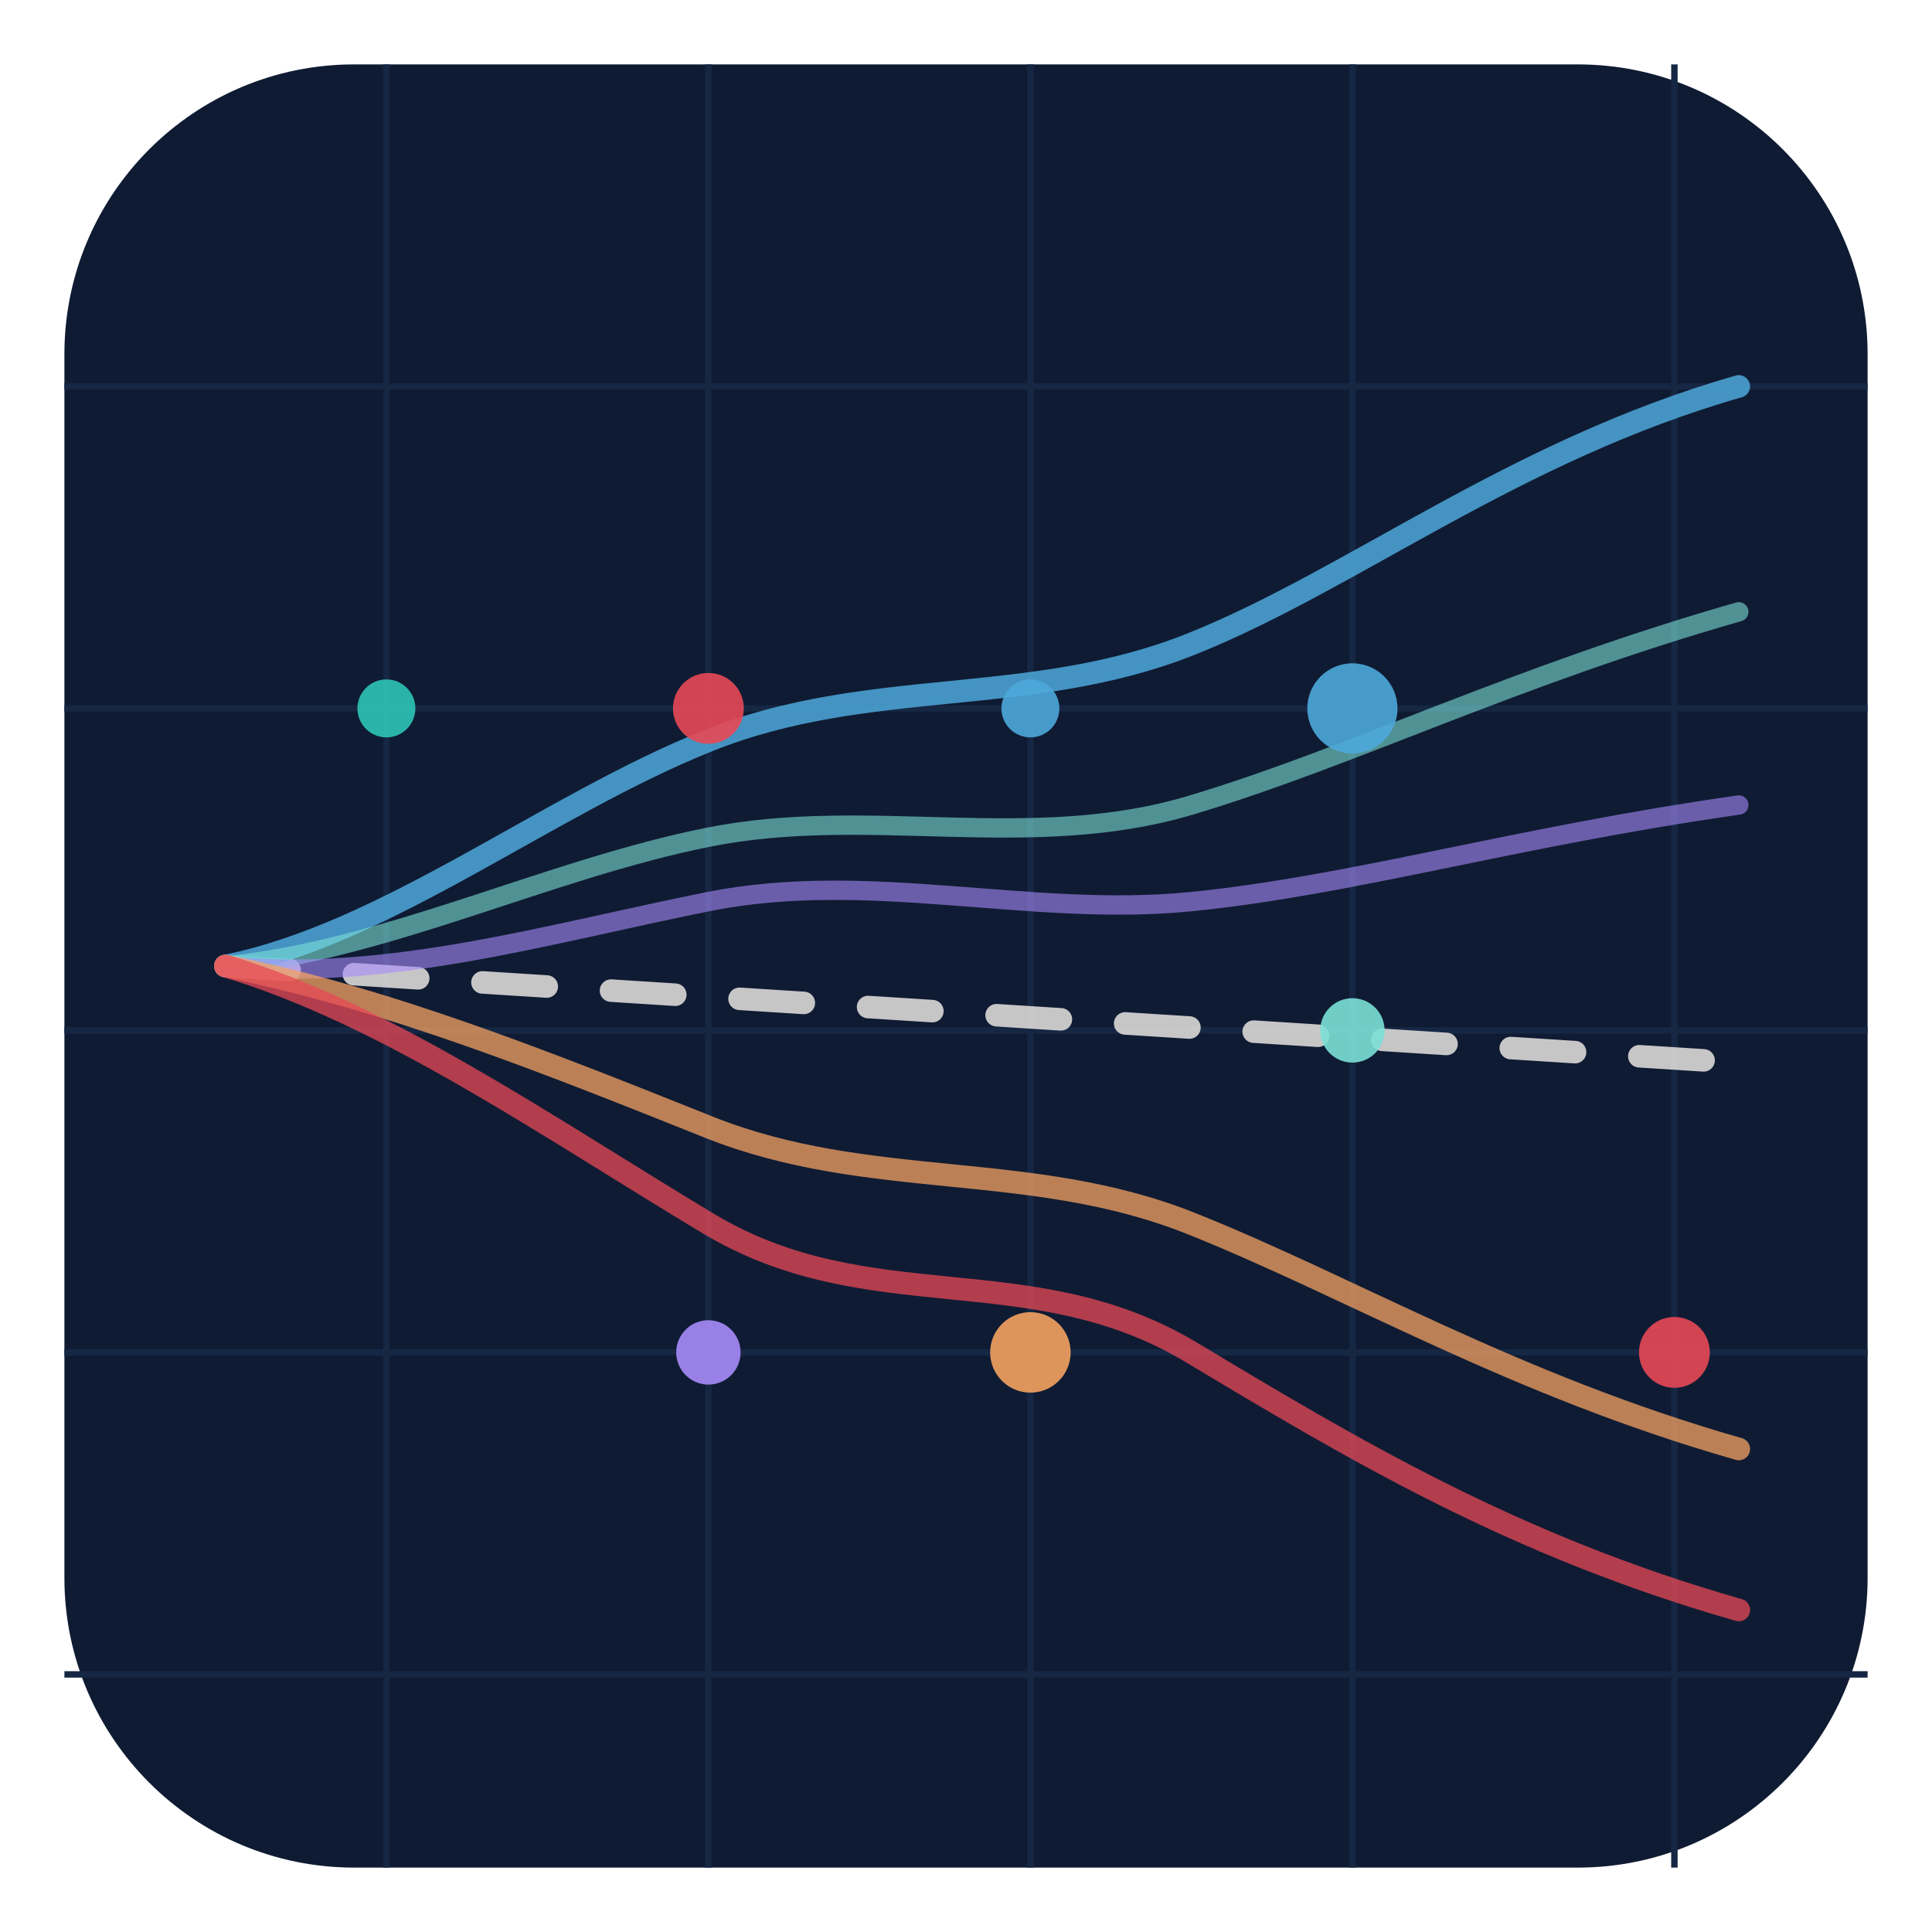
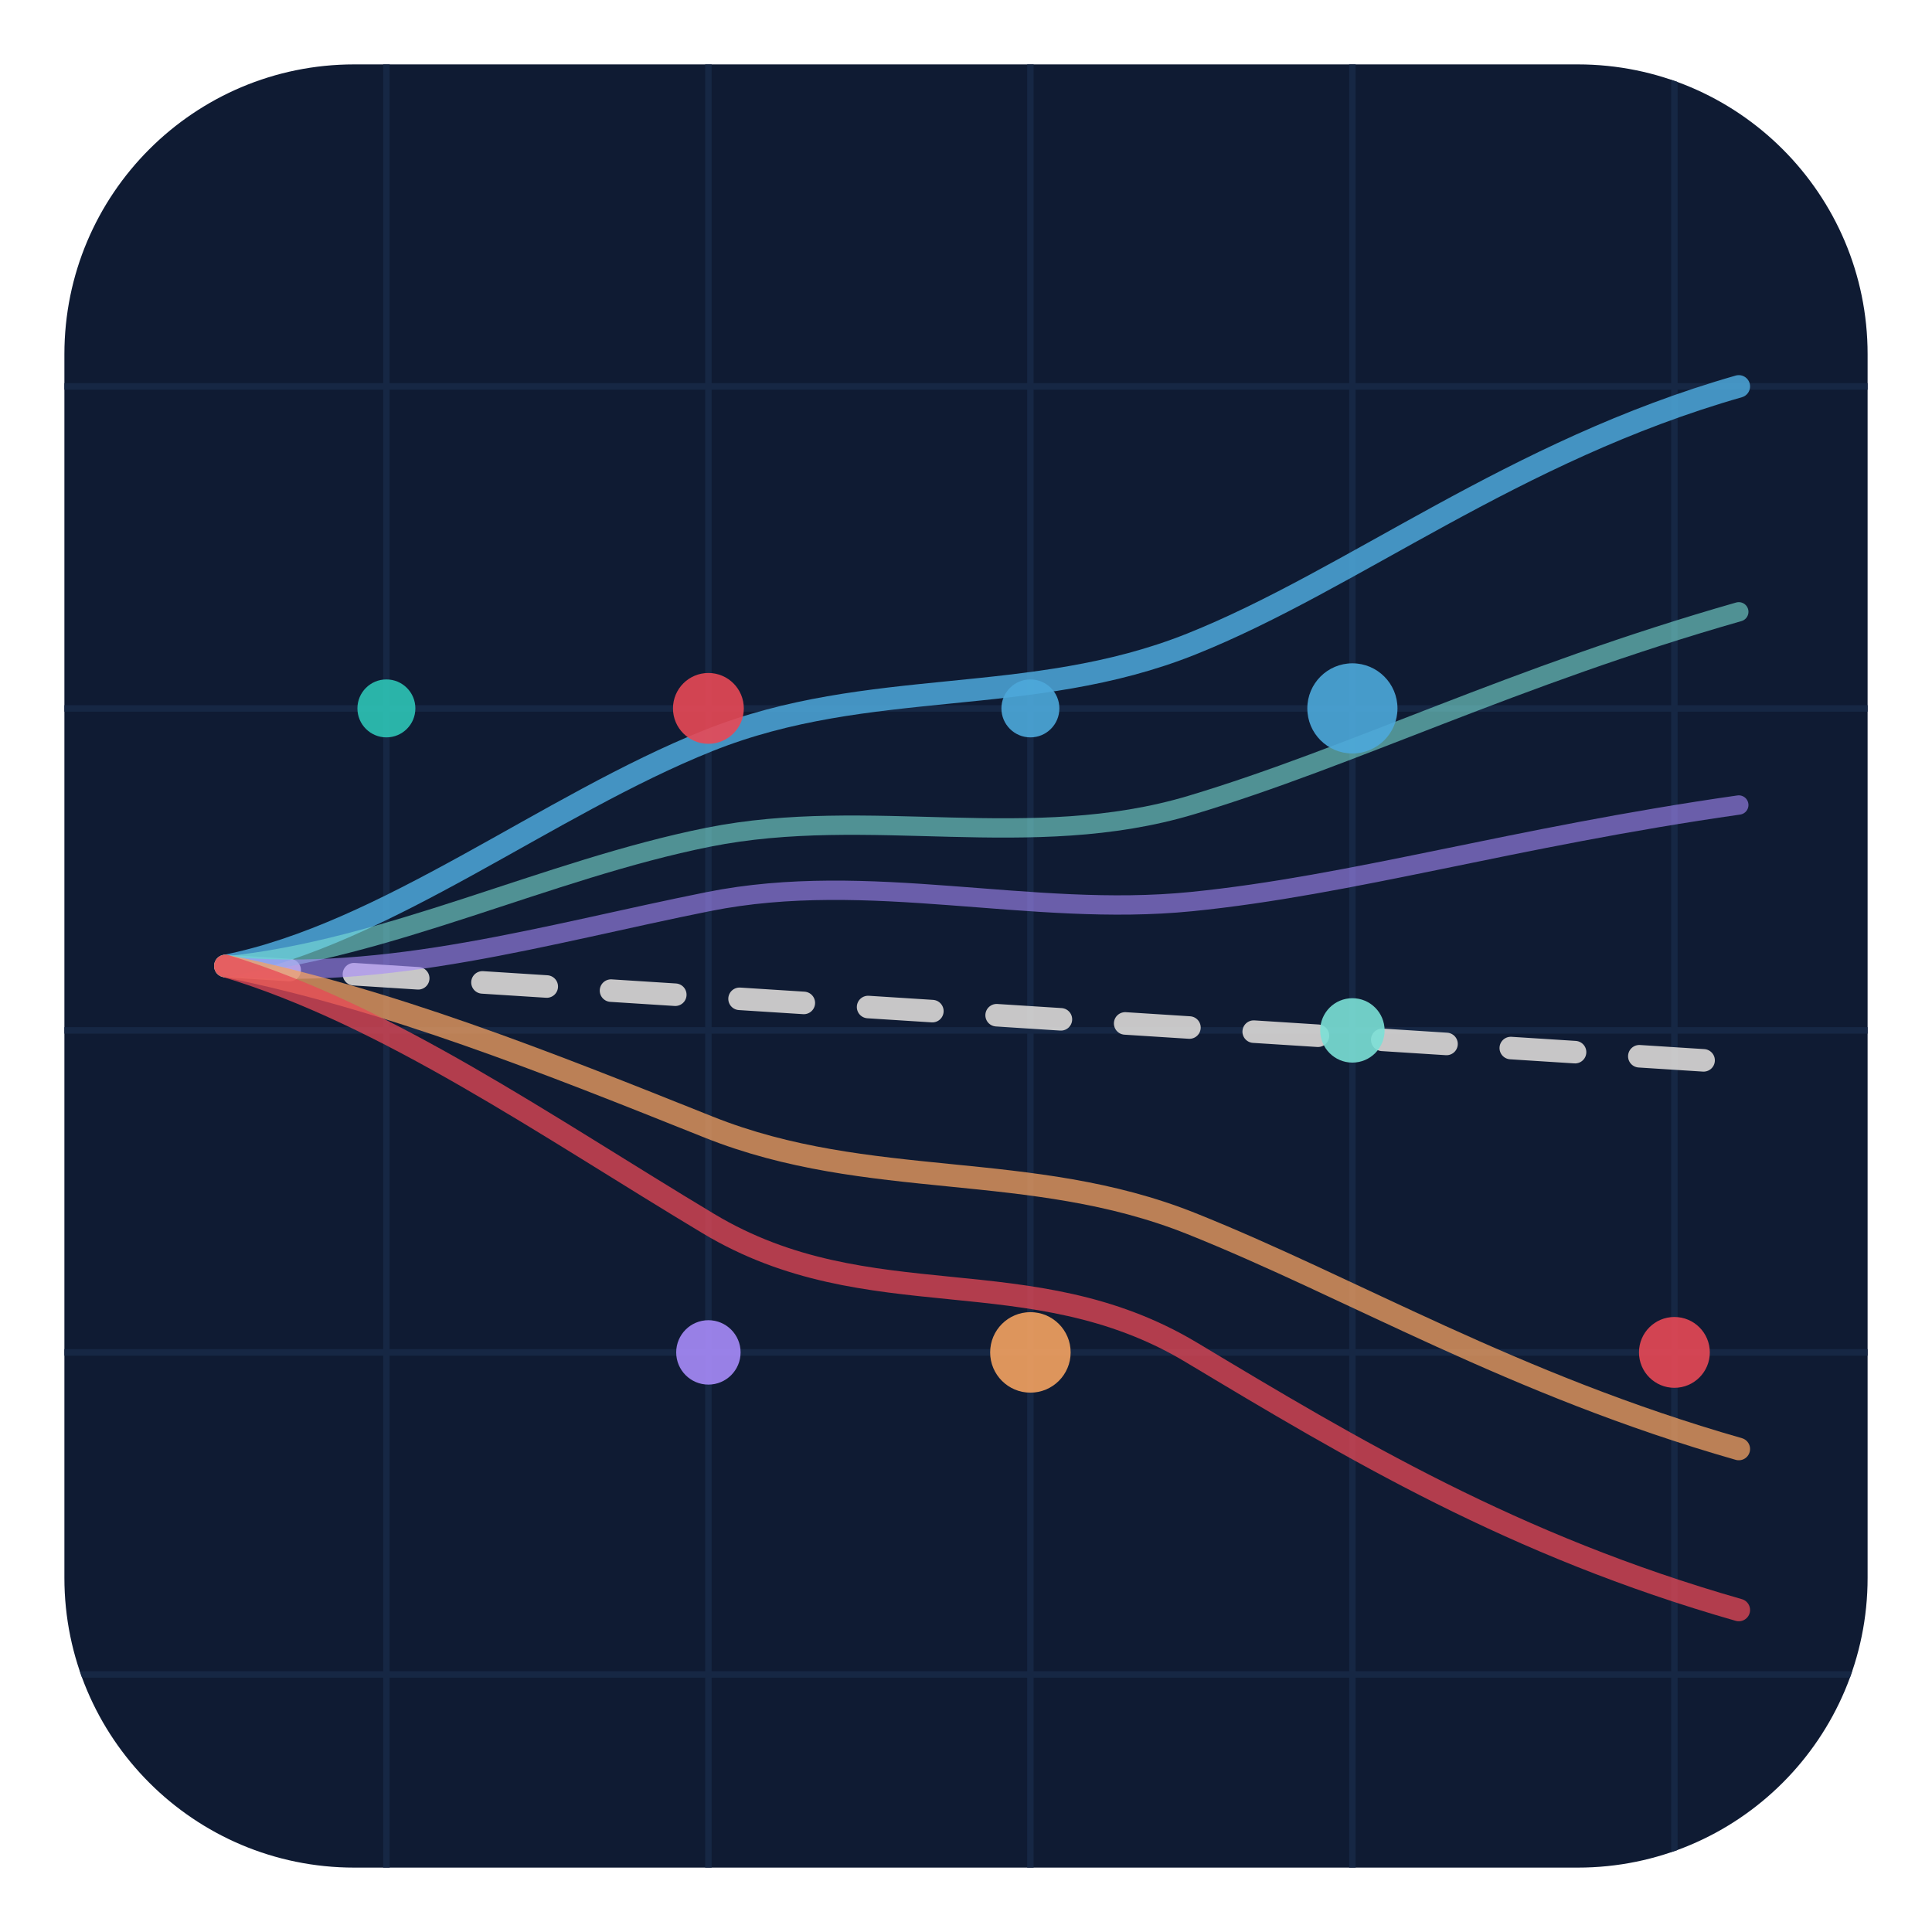
<svg xmlns="http://www.w3.org/2000/svg" viewBox="0 0 120 120" role="img" aria-labelledby="logo-title logo-desc">
  <defs>
    <style>
      .bg { fill: #0F1B33; }
      .grid { stroke: #162744; stroke-width: 0.4; fill: none; }
      .p1 { fill: none; stroke: #4DA8DA; stroke-width: 1.4; stroke-linecap: round; opacity: 0.85; }
      .p2 { fill: none; stroke: #E84855; stroke-width: 1.4; stroke-linecap: round; opacity: 0.75; }
      .p3 { fill: none; stroke: #F4A261; stroke-width: 1.4; stroke-linecap: round; opacity: 0.75; }
      .p4 { fill: none; stroke: #7BE0D6; stroke-width: 1.2; stroke-linecap: round; opacity: 0.6; }
      .p5 { fill: none; stroke: #A78BFA; stroke-width: 1.2; stroke-linecap: round; opacity: 0.6; }
      .node { opacity: 0.9; }
    </style>
    <linearGradient id="sigma-grad" x1="0%" y1="0%" x2="100%" y2="100%">
      <stop offset="0%" style="stop-color:#2EC4B6" />
      <stop offset="100%" style="stop-color:#4DA8DA" />
    </linearGradient>
+     <clipPath id="bg-clip">
+       <rect x="4" y="4" width="112" height="112" rx="18" ry="18" />
+     </clipPath>
  </defs>
  <rect class="bg" x="4" y="4" width="112" height="112" rx="18" ry="18" />
-   <g class="grid">
+   <g class="grid" clip-path="url(#bg-clip)">
    <line x1="24" y1="4" x2="24" y2="116" />
    <line x1="44" y1="4" x2="44" y2="116" />
    <line x1="64" y1="4" x2="64" y2="116" />
    <line x1="84" y1="4" x2="84" y2="116" />
    <line x1="104" y1="4" x2="104" y2="116" />
    <line x1="4" y1="24" x2="116" y2="24" />
    <line x1="4" y1="44" x2="116" y2="44" />
    <line x1="4" y1="64" x2="116" y2="64" />
    <line x1="4" y1="84" x2="116" y2="84" />
    <line x1="4" y1="104" x2="116" y2="104" />
  </g>
  <path fill="none" stroke="#E8E4E0" stroke-width="1.4" stroke-linecap="round" stroke-dasharray="4 4" opacity="0.85" d="M14,60 L108,66" />
  <path class="p1" d="M14,60 C24,58 34,50 44,46 C54,42 64,44 74,40 C84,36 94,28 108,24" />
  <path class="p4" d="M14,60 C24,59 34,54 44,52 C54,50 64,53 74,50 C84,47 94,42 108,38" />
  <path class="p5" d="M14,60 C24,61 34,58 44,56 C54,54 64,57 74,56 C84,55 94,52 108,50" />
  <path class="p3" d="M14,60 C24,62 34,66 44,70 C54,74 64,72 74,76 C84,80 94,86 108,90" />
  <path class="p2" d="M14,60 C24,63 34,70 44,76 C54,82 64,78 74,84 C84,90 94,96 108,100" />
  <g class="node">
    <circle fill="#E84855" cx="44" cy="44" r="2.2" />
    <circle fill="#4DA8DA" cx="84" cy="44" r="2.8" />
    <circle fill="#F4A261" cx="64" cy="84" r="2.5" />
    <circle fill="#7BE0D6" cx="84" cy="64" r="2" />
    <circle fill="#A78BFA" cx="44" cy="84" r="2" />
    <circle fill="#2EC4B6" cx="24" cy="44" r="1.8" />
    <circle fill="#E84855" cx="104" cy="84" r="2.2" />
    <circle fill="#4DA8DA" cx="64" cy="44" r="1.8" />
  </g>
</svg>
